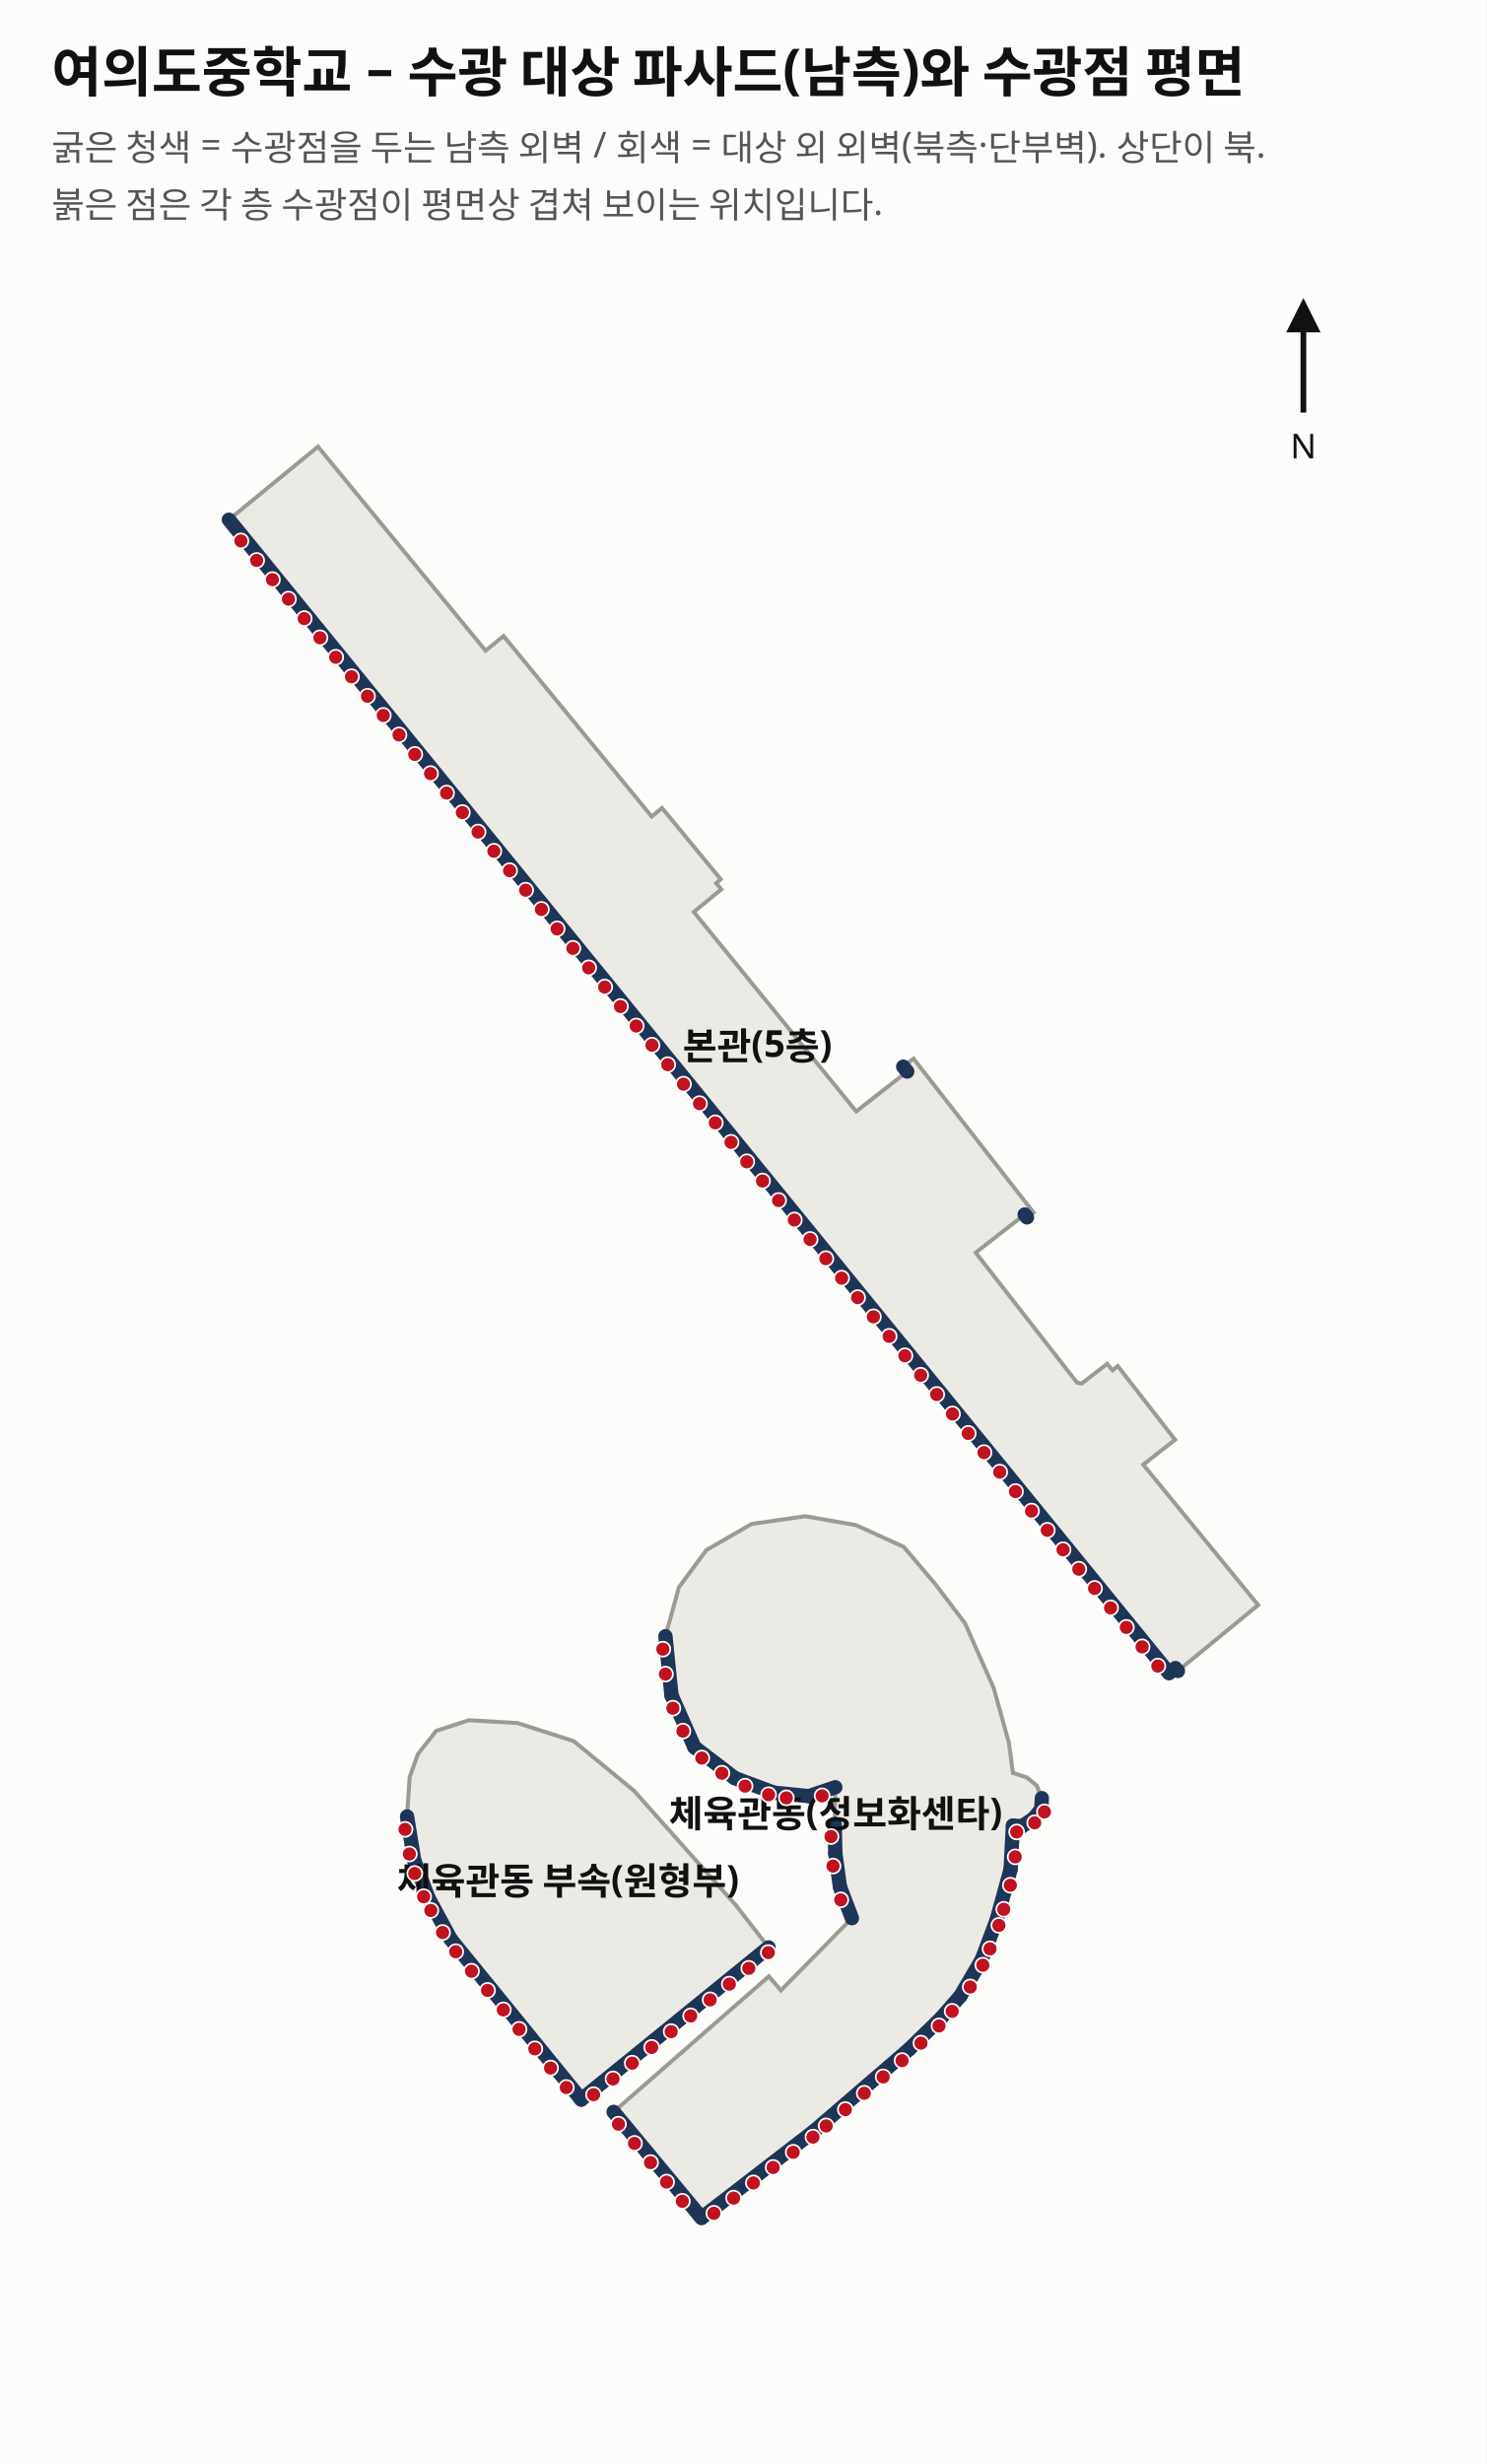
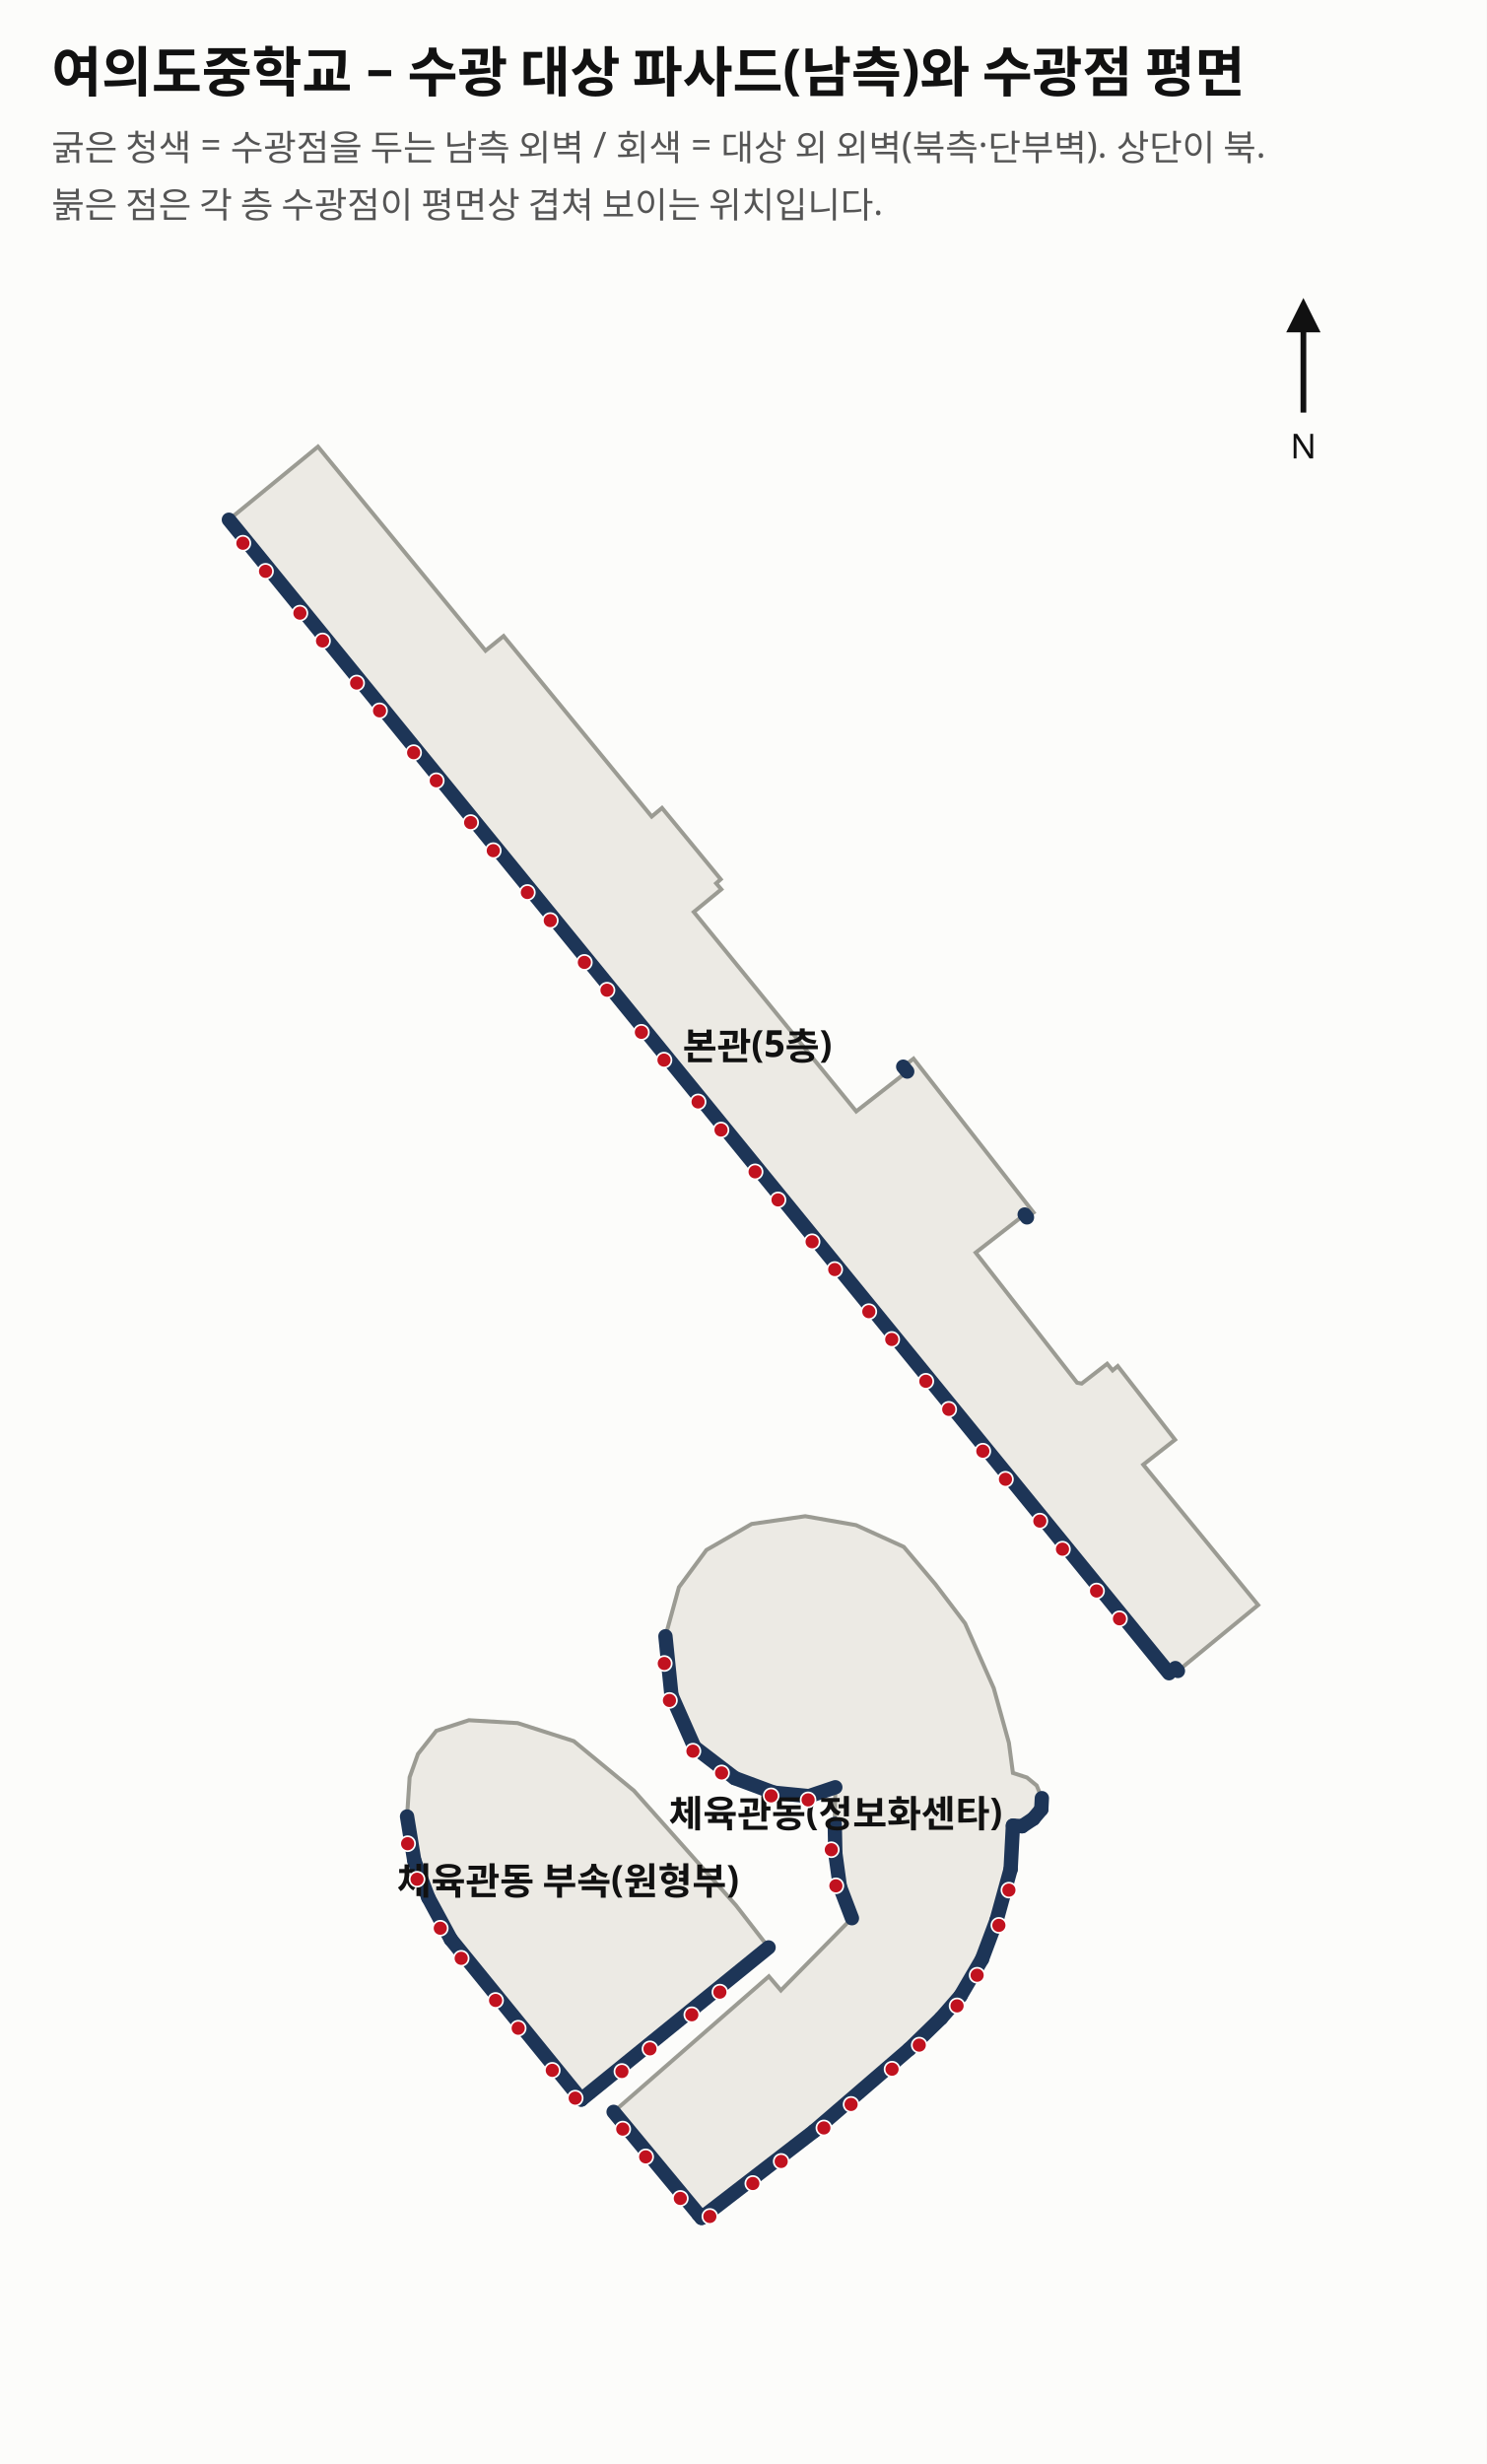
<svg xmlns="http://www.w3.org/2000/svg" width="519" height="860" viewBox="0 0 519 860">
  <rect width="100%" height="100%" fill="#fcfcfa" />
  <text x="18" y="32" font-family="sans-serif" font-size="19" font-weight="bold" fill="#111">여의도중학교 – 수광 대상 파사드(남측)와 수광점 평면</text>
  <text x="18" y="56" font-family="sans-serif" font-size="12.5" fill="#555">굵은 청색 = 수광점을 두는 남측 외벽 / 회색 = 대상 외 외벽(북측·단부벽). 상단이 북.</text>
  <text x="18" y="76" font-family="sans-serif" font-size="12.5" fill="#555">붉은 점은 각 층 수광점이 평면상 겹쳐 보이는 위치입니다.</text>
  <polygon points="111.0,155.9 169.5,227.1 175.8,222.0 227.5,285.0 231.1,282.0 251.6,306.9 250.0,308.3 251.8,310.4 242.2,318.3 298.9,387.9 316.7,374.0 315.3,372.3 318.9,369.5 360.8,423.2 358.5,424.9 357.7,423.9 340.6,437.2 376.0,482.6 377.6,482.9 386.5,476.0 388.4,478.3 390.2,476.8 410.2,502.5 399.1,511.2 399.5,511.7 439.2,560.2 411.2,583.2 410.3,582.2 408.1,584.0 79.9,181.4 111.0,155.9" fill="#eceae4" stroke="#9b9b93" stroke-width="1.4" />
  <line x1="408.1" y1="584.0" x2="79.9" y2="181.4" stroke="#1d3557" stroke-width="5" stroke-linecap="round" />
  <line x1="316.7" y1="374.0" x2="315.3" y2="372.3" stroke="#1d3557" stroke-width="5" stroke-linecap="round" />
  <line x1="358.5" y1="424.9" x2="357.7" y2="423.9" stroke="#1d3557" stroke-width="5" stroke-linecap="round" />
  <line x1="411.2" y1="583.2" x2="410.3" y2="582.2" stroke="#1d3557" stroke-width="5" stroke-linecap="round" />
  <text x="264.4" y="369.8" font-family="sans-serif" font-size="13" font-weight="bold" text-anchor="middle" fill="#111">본관(5층)</text>
  <polygon points="361.9,623.2 363.7,627.6 363.5,631.5 360.7,634.8 356.8,637.4 353.6,637.2 352.8,652.4 347.9,670.2 342.8,683.8 335.3,696.6 328.5,704.4 317.4,715.2 284.2,743.8 244.9,774.1 243.8,772.8 214.2,737.1 268.4,689.8 272.6,694.7 297.4,669.5 293.2,658.5 291.6,646.8 291.4,636.6 291.6,623.8 282.4,626.9 270.2,625.7 256.5,620.6 242.4,609.8 234.4,591.7 232.3,571.1 237.0,554.0 246.6,541.0 262.4,531.9 281.1,529.2 298.8,532.3 315.5,539.9 326.5,552.9 336.9,566.6 346.9,589.2 352.2,608.3 353.6,618.8 358.5,620.4 361.9,623.2" fill="#eceae4" stroke="#9b9b93" stroke-width="1.4" />
  <line x1="232.3" y1="571.1" x2="234.4" y2="591.7" stroke="#1d3557" stroke-width="5" stroke-linecap="round" />
  <line x1="234.4" y1="591.7" x2="242.4" y2="609.8" stroke="#1d3557" stroke-width="5" stroke-linecap="round" />
  <line x1="242.4" y1="609.8" x2="256.5" y2="620.6" stroke="#1d3557" stroke-width="5" stroke-linecap="round" />
  <line x1="256.5" y1="620.6" x2="270.2" y2="625.7" stroke="#1d3557" stroke-width="5" stroke-linecap="round" />
  <line x1="270.2" y1="625.7" x2="282.4" y2="626.9" stroke="#1d3557" stroke-width="5" stroke-linecap="round" />
  <line x1="282.4" y1="626.9" x2="291.6" y2="623.8" stroke="#1d3557" stroke-width="5" stroke-linecap="round" />
  <line x1="291.4" y1="636.6" x2="291.6" y2="646.8" stroke="#1d3557" stroke-width="5" stroke-linecap="round" />
  <line x1="291.6" y1="646.8" x2="293.2" y2="658.5" stroke="#1d3557" stroke-width="5" stroke-linecap="round" />
  <line x1="293.2" y1="658.5" x2="297.4" y2="669.5" stroke="#1d3557" stroke-width="5" stroke-linecap="round" />
  <line x1="214.2" y1="737.1" x2="243.8" y2="772.8" stroke="#1d3557" stroke-width="5" stroke-linecap="round" />
  <line x1="243.8" y1="772.8" x2="244.9" y2="774.1" stroke="#1d3557" stroke-width="5" stroke-linecap="round" />
  <line x1="244.9" y1="774.1" x2="284.2" y2="743.8" stroke="#1d3557" stroke-width="5" stroke-linecap="round" />
  <line x1="284.2" y1="743.8" x2="317.4" y2="715.2" stroke="#1d3557" stroke-width="5" stroke-linecap="round" />
  <line x1="317.4" y1="715.2" x2="328.5" y2="704.4" stroke="#1d3557" stroke-width="5" stroke-linecap="round" />
  <line x1="328.5" y1="704.4" x2="335.3" y2="696.6" stroke="#1d3557" stroke-width="5" stroke-linecap="round" />
  <line x1="335.3" y1="696.6" x2="342.8" y2="683.8" stroke="#1d3557" stroke-width="5" stroke-linecap="round" />
  <line x1="342.8" y1="683.8" x2="347.9" y2="670.2" stroke="#1d3557" stroke-width="5" stroke-linecap="round" />
  <line x1="347.9" y1="670.2" x2="352.8" y2="652.4" stroke="#1d3557" stroke-width="5" stroke-linecap="round" />
  <line x1="352.8" y1="652.4" x2="353.6" y2="637.2" stroke="#1d3557" stroke-width="5" stroke-linecap="round" />
  <line x1="353.6" y1="637.2" x2="356.8" y2="637.4" stroke="#1d3557" stroke-width="5" stroke-linecap="round" />
  <line x1="356.8" y1="637.4" x2="360.7" y2="634.8" stroke="#1d3557" stroke-width="5" stroke-linecap="round" />
  <line x1="360.7" y1="634.8" x2="363.5" y2="631.5" stroke="#1d3557" stroke-width="5" stroke-linecap="round" />
  <line x1="363.5" y1="631.5" x2="363.7" y2="627.6" stroke="#1d3557" stroke-width="5" stroke-linecap="round" />
  <text x="291.7" y="637.7" font-family="sans-serif" font-size="13" font-weight="bold" text-anchor="middle" fill="#111">체육관동(정보화센타)</text>
  <polygon points="268.3,679.7 202.9,732.8 157.4,676.9 149.5,662.3 144.6,649.3 142.1,634.0 143.0,620.3 145.9,612.2 152.3,604.1 163.7,600.4 180.7,601.4 200.3,607.7 221.3,625.0 256.9,665.0 268.3,679.7" fill="#eceae4" stroke="#9b9b93" stroke-width="1.4" />
  <line x1="142.1" y1="634.0" x2="144.6" y2="649.3" stroke="#1d3557" stroke-width="5" stroke-linecap="round" />
  <line x1="144.6" y1="649.3" x2="149.5" y2="662.3" stroke="#1d3557" stroke-width="5" stroke-linecap="round" />
  <line x1="149.5" y1="662.3" x2="157.4" y2="676.9" stroke="#1d3557" stroke-width="5" stroke-linecap="round" />
  <line x1="157.4" y1="676.9" x2="202.9" y2="732.8" stroke="#1d3557" stroke-width="5" stroke-linecap="round" />
  <line x1="202.9" y1="732.8" x2="268.3" y2="679.7" stroke="#1d3557" stroke-width="5" stroke-linecap="round" />
  <text x="198.3" y="661.2" font-family="sans-serif" font-size="13" font-weight="bold" text-anchor="middle" fill="#111">체육관동 부속(원형부)</text>
-   <circle cx="404.2" cy="581.5" r="2.6" fill="#c1121f" stroke="#fff" stroke-width="0.6" />
-   <circle cx="398.7" cy="574.8" r="2.6" fill="#c1121f" stroke="#fff" stroke-width="0.6" />
-   <circle cx="393.2" cy="568.0" r="2.6" fill="#c1121f" stroke="#fff" stroke-width="0.6" />
-   <circle cx="387.7" cy="561.2" r="2.6" fill="#c1121f" stroke="#fff" stroke-width="0.6" />
-   <circle cx="382.1" cy="554.4" r="2.6" fill="#c1121f" stroke="#fff" stroke-width="0.6" />
-   <circle cx="376.6" cy="547.7" r="2.6" fill="#c1121f" stroke="#fff" stroke-width="0.6" />
-   <circle cx="371.1" cy="540.9" r="2.6" fill="#c1121f" stroke="#fff" stroke-width="0.6" />
-   <circle cx="365.6" cy="534.1" r="2.6" fill="#c1121f" stroke="#fff" stroke-width="0.6" />
-   <circle cx="360.1" cy="527.4" r="2.6" fill="#c1121f" stroke="#fff" stroke-width="0.6" />
-   <circle cx="354.5" cy="520.6" r="2.6" fill="#c1121f" stroke="#fff" stroke-width="0.6" />
-   <circle cx="349.0" cy="513.8" r="2.6" fill="#c1121f" stroke="#fff" stroke-width="0.6" />
-   <circle cx="343.5" cy="507.0" r="2.6" fill="#c1121f" stroke="#fff" stroke-width="0.6" />
-   <circle cx="338.0" cy="500.3" r="2.6" fill="#c1121f" stroke="#fff" stroke-width="0.6" />
-   <circle cx="332.5" cy="493.5" r="2.6" fill="#c1121f" stroke="#fff" stroke-width="0.6" />
-   <circle cx="327.0" cy="486.7" r="2.6" fill="#c1121f" stroke="#fff" stroke-width="0.6" />
-   <circle cx="321.4" cy="480.0" r="2.6" fill="#c1121f" stroke="#fff" stroke-width="0.6" />
-   <circle cx="315.9" cy="473.2" r="2.6" fill="#c1121f" stroke="#fff" stroke-width="0.6" />
-   <circle cx="310.4" cy="466.4" r="2.6" fill="#c1121f" stroke="#fff" stroke-width="0.6" />
-   <circle cx="304.9" cy="459.6" r="2.6" fill="#c1121f" stroke="#fff" stroke-width="0.6" />
-   <circle cx="299.4" cy="452.9" r="2.6" fill="#c1121f" stroke="#fff" stroke-width="0.6" />
-   <circle cx="293.8" cy="446.1" r="2.6" fill="#c1121f" stroke="#fff" stroke-width="0.6" />
-   <circle cx="288.3" cy="439.3" r="2.6" fill="#c1121f" stroke="#fff" stroke-width="0.6" />
-   <circle cx="282.8" cy="432.6" r="2.6" fill="#c1121f" stroke="#fff" stroke-width="0.6" />
-   <circle cx="277.3" cy="425.8" r="2.6" fill="#c1121f" stroke="#fff" stroke-width="0.6" />
-   <circle cx="271.8" cy="419.0" r="2.6" fill="#c1121f" stroke="#fff" stroke-width="0.6" />
-   <circle cx="266.2" cy="412.2" r="2.6" fill="#c1121f" stroke="#fff" stroke-width="0.6" />
-   <circle cx="260.7" cy="405.5" r="2.6" fill="#c1121f" stroke="#fff" stroke-width="0.6" />
-   <circle cx="255.2" cy="398.7" r="2.6" fill="#c1121f" stroke="#fff" stroke-width="0.6" />
-   <circle cx="249.7" cy="391.9" r="2.6" fill="#c1121f" stroke="#fff" stroke-width="0.6" />
-   <circle cx="244.2" cy="385.2" r="2.6" fill="#c1121f" stroke="#fff" stroke-width="0.6" />
-   <circle cx="238.6" cy="378.4" r="2.6" fill="#c1121f" stroke="#fff" stroke-width="0.6" />
-   <circle cx="233.1" cy="371.6" r="2.6" fill="#c1121f" stroke="#fff" stroke-width="0.6" />
-   <circle cx="227.6" cy="364.8" r="2.6" fill="#c1121f" stroke="#fff" stroke-width="0.6" />
-   <circle cx="222.1" cy="358.1" r="2.6" fill="#c1121f" stroke="#fff" stroke-width="0.6" />
-   <circle cx="216.6" cy="351.3" r="2.6" fill="#c1121f" stroke="#fff" stroke-width="0.6" />
-   <circle cx="211.1" cy="344.5" r="2.6" fill="#c1121f" stroke="#fff" stroke-width="0.6" />
-   <circle cx="205.5" cy="337.8" r="2.6" fill="#c1121f" stroke="#fff" stroke-width="0.6" />
-   <circle cx="200.0" cy="331.0" r="2.6" fill="#c1121f" stroke="#fff" stroke-width="0.6" />
-   <circle cx="194.5" cy="324.2" r="2.6" fill="#c1121f" stroke="#fff" stroke-width="0.6" />
-   <circle cx="189.0" cy="317.4" r="2.6" fill="#c1121f" stroke="#fff" stroke-width="0.6" />
-   <circle cx="183.5" cy="310.7" r="2.6" fill="#c1121f" stroke="#fff" stroke-width="0.6" />
-   <circle cx="177.9" cy="303.9" r="2.6" fill="#c1121f" stroke="#fff" stroke-width="0.6" />
-   <circle cx="172.4" cy="297.1" r="2.6" fill="#c1121f" stroke="#fff" stroke-width="0.6" />
-   <circle cx="166.9" cy="290.4" r="2.6" fill="#c1121f" stroke="#fff" stroke-width="0.6" />
-   <circle cx="161.4" cy="283.6" r="2.6" fill="#c1121f" stroke="#fff" stroke-width="0.6" />
-   <circle cx="155.9" cy="276.8" r="2.6" fill="#c1121f" stroke="#fff" stroke-width="0.6" />
-   <circle cx="150.3" cy="270.0" r="2.6" fill="#c1121f" stroke="#fff" stroke-width="0.6" />
-   <circle cx="144.8" cy="263.3" r="2.6" fill="#c1121f" stroke="#fff" stroke-width="0.6" />
-   <circle cx="139.3" cy="256.5" r="2.6" fill="#c1121f" stroke="#fff" stroke-width="0.6" />
-   <circle cx="133.8" cy="249.7" r="2.6" fill="#c1121f" stroke="#fff" stroke-width="0.6" />
-   <circle cx="128.3" cy="243.0" r="2.6" fill="#c1121f" stroke="#fff" stroke-width="0.6" />
-   <circle cx="122.7" cy="236.2" r="2.6" fill="#c1121f" stroke="#fff" stroke-width="0.6" />
-   <circle cx="117.2" cy="229.4" r="2.6" fill="#c1121f" stroke="#fff" stroke-width="0.6" />
-   <circle cx="111.7" cy="222.6" r="2.6" fill="#c1121f" stroke="#fff" stroke-width="0.6" />
-   <circle cx="106.2" cy="215.9" r="2.6" fill="#c1121f" stroke="#fff" stroke-width="0.6" />
-   <circle cx="100.7" cy="209.1" r="2.6" fill="#c1121f" stroke="#fff" stroke-width="0.6" />
-   <circle cx="95.1" cy="202.3" r="2.6" fill="#c1121f" stroke="#fff" stroke-width="0.6" />
-   <circle cx="89.6" cy="195.6" r="2.6" fill="#c1121f" stroke="#fff" stroke-width="0.6" />
-   <circle cx="84.1" cy="188.8" r="2.6" fill="#c1121f" stroke="#fff" stroke-width="0.6" />
-   <circle cx="231.4" cy="575.6" r="2.6" fill="#c1121f" stroke="#fff" stroke-width="0.6" />
-   <circle cx="232.3" cy="584.3" r="2.6" fill="#c1121f" stroke="#fff" stroke-width="0.6" />
-   <circle cx="234.9" cy="596.2" r="2.6" fill="#c1121f" stroke="#fff" stroke-width="0.6" />
-   <circle cx="238.4" cy="604.2" r="2.6" fill="#c1121f" stroke="#fff" stroke-width="0.6" />
-   <circle cx="245.0" cy="613.6" r="2.6" fill="#c1121f" stroke="#fff" stroke-width="0.6" />
-   <circle cx="252.0" cy="618.9" r="2.6" fill="#c1121f" stroke="#fff" stroke-width="0.6" />
-   <circle cx="260.1" cy="623.4" r="2.6" fill="#c1121f" stroke="#fff" stroke-width="0.6" />
-   <circle cx="268.3" cy="626.4" r="2.6" fill="#c1121f" stroke="#fff" stroke-width="0.6" />
-   <circle cx="274.5" cy="627.5" r="2.6" fill="#c1121f" stroke="#fff" stroke-width="0.6" />
-   <circle cx="287.0" cy="626.8" r="2.6" fill="#c1121f" stroke="#fff" stroke-width="0.6" />
-   <circle cx="290.1" cy="641.0" r="2.6" fill="#c1121f" stroke="#fff" stroke-width="0.6" />
-   <circle cx="290.8" cy="651.3" r="2.6" fill="#c1121f" stroke="#fff" stroke-width="0.6" />
-   <circle cx="293.5" cy="663.1" r="2.6" fill="#c1121f" stroke="#fff" stroke-width="0.6" />
-   <circle cx="215.9" cy="741.4" r="2.6" fill="#c1121f" stroke="#fff" stroke-width="0.6" />
-   <circle cx="221.5" cy="748.1" r="2.6" fill="#c1121f" stroke="#fff" stroke-width="0.6" />
-   <circle cx="227.1" cy="754.8" r="2.6" fill="#c1121f" stroke="#fff" stroke-width="0.6" />
-   <circle cx="232.7" cy="761.6" r="2.6" fill="#c1121f" stroke="#fff" stroke-width="0.6" />
-   <circle cx="238.2" cy="768.3" r="2.6" fill="#c1121f" stroke="#fff" stroke-width="0.6" />
-   <circle cx="249.2" cy="772.5" r="2.6" fill="#c1121f" stroke="#fff" stroke-width="0.6" />
-   <circle cx="256.1" cy="767.2" r="2.6" fill="#c1121f" stroke="#fff" stroke-width="0.6" />
-   <circle cx="263.0" cy="761.9" r="2.6" fill="#c1121f" stroke="#fff" stroke-width="0.6" />
-   <circle cx="269.9" cy="756.5" r="2.6" fill="#c1121f" stroke="#fff" stroke-width="0.6" />
-   <circle cx="276.9" cy="751.2" r="2.6" fill="#c1121f" stroke="#fff" stroke-width="0.6" />
-   <circle cx="283.8" cy="745.9" r="2.6" fill="#c1121f" stroke="#fff" stroke-width="0.6" />
-   <circle cx="288.4" cy="742.0" r="2.6" fill="#c1121f" stroke="#fff" stroke-width="0.6" />
-   <circle cx="295.1" cy="736.3" r="2.6" fill="#c1121f" stroke="#fff" stroke-width="0.6" />
-   <circle cx="301.7" cy="730.6" r="2.6" fill="#c1121f" stroke="#fff" stroke-width="0.6" />
-   <circle cx="308.3" cy="724.9" r="2.6" fill="#c1121f" stroke="#fff" stroke-width="0.6" />
-   <circle cx="314.9" cy="719.2" r="2.6" fill="#c1121f" stroke="#fff" stroke-width="0.6" />
-   <circle cx="321.5" cy="713.1" r="2.6" fill="#c1121f" stroke="#fff" stroke-width="0.6" />
-   <circle cx="327.8" cy="707.1" r="2.6" fill="#c1121f" stroke="#fff" stroke-width="0.6" />
-   <circle cx="332.4" cy="702.0" r="2.6" fill="#c1121f" stroke="#fff" stroke-width="0.6" />
-   <circle cx="338.7" cy="693.5" r="2.6" fill="#c1121f" stroke="#fff" stroke-width="0.6" />
-   <circle cx="343.1" cy="685.9" r="2.6" fill="#c1121f" stroke="#fff" stroke-width="0.6" />
-   <circle cx="345.6" cy="680.2" r="2.6" fill="#c1121f" stroke="#fff" stroke-width="0.6" />
+   <circle cx="84.8" cy="189.6" r="2.6" fill="#c1121f" stroke="#fff" stroke-width="0.6" />
+   <circle cx="92.7" cy="199.4" r="2.6" fill="#c1121f" stroke="#fff" stroke-width="0.6" />
+   <circle cx="104.7" cy="214.0" r="2.6" fill="#c1121f" stroke="#fff" stroke-width="0.6" />
+   <circle cx="112.6" cy="223.7" r="2.6" fill="#c1121f" stroke="#fff" stroke-width="0.6" />
+   <circle cx="124.5" cy="238.4" r="2.6" fill="#c1121f" stroke="#fff" stroke-width="0.6" />
+   <circle cx="132.5" cy="248.1" r="2.6" fill="#c1121f" stroke="#fff" stroke-width="0.6" />
+   <circle cx="144.4" cy="262.7" r="2.6" fill="#c1121f" stroke="#fff" stroke-width="0.6" />
+   <circle cx="152.3" cy="272.5" r="2.6" fill="#c1121f" stroke="#fff" stroke-width="0.6" />
+   <circle cx="164.3" cy="287.1" r="2.6" fill="#c1121f" stroke="#fff" stroke-width="0.6" />
+   <circle cx="172.2" cy="296.9" r="2.6" fill="#c1121f" stroke="#fff" stroke-width="0.6" />
+   <circle cx="184.1" cy="311.5" r="2.6" fill="#c1121f" stroke="#fff" stroke-width="0.6" />
+   <circle cx="192.1" cy="321.3" r="2.6" fill="#c1121f" stroke="#fff" stroke-width="0.6" />
+   <circle cx="204.0" cy="335.9" r="2.6" fill="#c1121f" stroke="#fff" stroke-width="0.6" />
+   <circle cx="211.9" cy="345.6" r="2.6" fill="#c1121f" stroke="#fff" stroke-width="0.6" />
+   <circle cx="223.9" cy="360.3" r="2.6" fill="#c1121f" stroke="#fff" stroke-width="0.6" />
+   <circle cx="231.8" cy="370.0" r="2.6" fill="#c1121f" stroke="#fff" stroke-width="0.6" />
+   <circle cx="243.7" cy="384.6" r="2.6" fill="#c1121f" stroke="#fff" stroke-width="0.6" />
+   <circle cx="251.7" cy="394.4" r="2.6" fill="#c1121f" stroke="#fff" stroke-width="0.6" />
+   <circle cx="263.6" cy="409.0" r="2.6" fill="#c1121f" stroke="#fff" stroke-width="0.6" />
+   <circle cx="271.6" cy="418.8" r="2.6" fill="#c1121f" stroke="#fff" stroke-width="0.6" />
+   <circle cx="283.5" cy="433.4" r="2.6" fill="#c1121f" stroke="#fff" stroke-width="0.6" />
+   <circle cx="291.4" cy="443.1" r="2.6" fill="#c1121f" stroke="#fff" stroke-width="0.6" />
+   <circle cx="303.3" cy="457.8" r="2.6" fill="#c1121f" stroke="#fff" stroke-width="0.6" />
+   <circle cx="311.3" cy="467.5" r="2.6" fill="#c1121f" stroke="#fff" stroke-width="0.6" />
+   <circle cx="323.2" cy="482.1" r="2.6" fill="#c1121f" stroke="#fff" stroke-width="0.6" />
+   <circle cx="331.2" cy="491.9" r="2.6" fill="#c1121f" stroke="#fff" stroke-width="0.6" />
+   <circle cx="343.1" cy="506.5" r="2.6" fill="#c1121f" stroke="#fff" stroke-width="0.6" />
+   <circle cx="351.0" cy="516.3" r="2.6" fill="#c1121f" stroke="#fff" stroke-width="0.6" />
+   <circle cx="363.0" cy="530.9" r="2.6" fill="#c1121f" stroke="#fff" stroke-width="0.6" />
+   <circle cx="370.9" cy="540.7" r="2.6" fill="#c1121f" stroke="#fff" stroke-width="0.6" />
+   <circle cx="382.8" cy="555.3" r="2.6" fill="#c1121f" stroke="#fff" stroke-width="0.6" />
+   <circle cx="390.8" cy="565.0" r="2.6" fill="#c1121f" stroke="#fff" stroke-width="0.6" />
+   <circle cx="231.9" cy="580.6" r="2.6" fill="#c1121f" stroke="#fff" stroke-width="0.6" />
+   <circle cx="233.7" cy="593.5" r="2.6" fill="#c1121f" stroke="#fff" stroke-width="0.6" />
+   <circle cx="241.9" cy="611.2" r="2.6" fill="#c1121f" stroke="#fff" stroke-width="0.6" />
+   <circle cx="251.9" cy="618.8" r="2.6" fill="#c1121f" stroke="#fff" stroke-width="0.6" />
+   <circle cx="269.2" cy="626.8" r="2.6" fill="#c1121f" stroke="#fff" stroke-width="0.6" />
+   <circle cx="282.1" cy="628.2" r="2.6" fill="#c1121f" stroke="#fff" stroke-width="0.6" />
+   <circle cx="290.2" cy="645.6" r="2.6" fill="#c1121f" stroke="#fff" stroke-width="0.6" />
+   <circle cx="291.8" cy="658.2" r="2.6" fill="#c1121f" stroke="#fff" stroke-width="0.6" />
+   <circle cx="217.4" cy="743.1" r="2.6" fill="#c1121f" stroke="#fff" stroke-width="0.6" />
+   <circle cx="225.4" cy="752.8" r="2.6" fill="#c1121f" stroke="#fff" stroke-width="0.6" />
+   <circle cx="237.5" cy="767.3" r="2.6" fill="#c1121f" stroke="#fff" stroke-width="0.6" />
+   <circle cx="247.8" cy="773.6" r="2.6" fill="#c1121f" stroke="#fff" stroke-width="0.6" />
+   <circle cx="262.8" cy="762.1" r="2.6" fill="#c1121f" stroke="#fff" stroke-width="0.6" />
+   <circle cx="272.7" cy="754.4" r="2.6" fill="#c1121f" stroke="#fff" stroke-width="0.6" />
+   <circle cx="287.6" cy="742.7" r="2.6" fill="#c1121f" stroke="#fff" stroke-width="0.6" />
+   <circle cx="297.1" cy="734.5" r="2.6" fill="#c1121f" stroke="#fff" stroke-width="0.6" />
+   <circle cx="311.4" cy="722.2" r="2.6" fill="#c1121f" stroke="#fff" stroke-width="0.6" />
+   <circle cx="320.9" cy="713.8" r="2.6" fill="#c1121f" stroke="#fff" stroke-width="0.6" />
+   <circle cx="334.1" cy="700.1" r="2.6" fill="#c1121f" stroke="#fff" stroke-width="0.6" />
+   <circle cx="341.1" cy="689.4" r="2.6" fill="#c1121f" stroke="#fff" stroke-width="0.6" />
  <circle cx="348.7" cy="672.0" r="2.6" fill="#c1121f" stroke="#fff" stroke-width="0.6" />
-   <circle cx="350.4" cy="666.4" r="2.6" fill="#c1121f" stroke="#fff" stroke-width="0.6" />
-   <circle cx="352.7" cy="658.0" r="2.6" fill="#c1121f" stroke="#fff" stroke-width="0.6" />
-   <circle cx="354.4" cy="648.1" r="2.6" fill="#c1121f" stroke="#fff" stroke-width="0.6" />
-   <circle cx="354.9" cy="639.4" r="2.6" fill="#c1121f" stroke="#fff" stroke-width="0.6" />
-   <circle cx="361.2" cy="636.2" r="2.6" fill="#c1121f" stroke="#fff" stroke-width="0.6" />
-   <circle cx="364.6" cy="632.4" r="2.6" fill="#c1121f" stroke="#fff" stroke-width="0.6" />
-   <circle cx="141.4" cy="638.5" r="2.6" fill="#c1121f" stroke="#fff" stroke-width="0.6" />
-   <circle cx="142.9" cy="647.1" r="2.6" fill="#c1121f" stroke="#fff" stroke-width="0.6" />
-   <circle cx="144.8" cy="653.9" r="2.6" fill="#c1121f" stroke="#fff" stroke-width="0.6" />
-   <circle cx="147.9" cy="662.0" r="2.6" fill="#c1121f" stroke="#fff" stroke-width="0.6" />
-   <circle cx="150.4" cy="666.8" r="2.6" fill="#c1121f" stroke="#fff" stroke-width="0.6" />
-   <circle cx="154.5" cy="674.5" r="2.6" fill="#c1121f" stroke="#fff" stroke-width="0.6" />
-   <circle cx="159.1" cy="681.2" r="2.6" fill="#c1121f" stroke="#fff" stroke-width="0.6" />
-   <circle cx="164.6" cy="688.0" r="2.6" fill="#c1121f" stroke="#fff" stroke-width="0.6" />
-   <circle cx="170.2" cy="694.7" r="2.6" fill="#c1121f" stroke="#fff" stroke-width="0.6" />
-   <circle cx="175.7" cy="701.5" r="2.6" fill="#c1121f" stroke="#fff" stroke-width="0.6" />
-   <circle cx="181.2" cy="708.3" r="2.6" fill="#c1121f" stroke="#fff" stroke-width="0.6" />
-   <circle cx="186.7" cy="715.1" r="2.6" fill="#c1121f" stroke="#fff" stroke-width="0.6" />
-   <circle cx="192.2" cy="721.8" r="2.6" fill="#c1121f" stroke="#fff" stroke-width="0.6" />
-   <circle cx="197.7" cy="728.6" r="2.6" fill="#c1121f" stroke="#fff" stroke-width="0.6" />
-   <circle cx="207.2" cy="731.1" r="2.6" fill="#c1121f" stroke="#fff" stroke-width="0.6" />
-   <circle cx="214.0" cy="725.6" r="2.6" fill="#c1121f" stroke="#fff" stroke-width="0.6" />
-   <circle cx="220.7" cy="720.1" r="2.6" fill="#c1121f" stroke="#fff" stroke-width="0.6" />
-   <circle cx="227.5" cy="714.6" r="2.6" fill="#c1121f" stroke="#fff" stroke-width="0.6" />
-   <circle cx="234.3" cy="709.1" r="2.6" fill="#c1121f" stroke="#fff" stroke-width="0.6" />
-   <circle cx="241.1" cy="703.6" r="2.6" fill="#c1121f" stroke="#fff" stroke-width="0.6" />
-   <circle cx="247.9" cy="698.0" r="2.6" fill="#c1121f" stroke="#fff" stroke-width="0.6" />
-   <circle cx="254.6" cy="692.5" r="2.6" fill="#c1121f" stroke="#fff" stroke-width="0.6" />
-   <circle cx="261.4" cy="687.0" r="2.6" fill="#c1121f" stroke="#fff" stroke-width="0.6" />
-   <circle cx="268.2" cy="681.5" r="2.6" fill="#c1121f" stroke="#fff" stroke-width="0.6" />
+   <circle cx="352.2" cy="659.7" r="2.6" fill="#c1121f" stroke="#fff" stroke-width="0.6" />
+   <circle cx="142.3" cy="643.5" r="2.6" fill="#c1121f" stroke="#fff" stroke-width="0.6" />
+   <circle cx="145.6" cy="655.9" r="2.6" fill="#c1121f" stroke="#fff" stroke-width="0.6" />
+   <circle cx="153.7" cy="673.0" r="2.6" fill="#c1121f" stroke="#fff" stroke-width="0.6" />
+   <circle cx="161.0" cy="683.5" r="2.6" fill="#c1121f" stroke="#fff" stroke-width="0.6" />
+   <circle cx="173.0" cy="698.2" r="2.6" fill="#c1121f" stroke="#fff" stroke-width="0.6" />
+   <circle cx="180.9" cy="707.9" r="2.6" fill="#c1121f" stroke="#fff" stroke-width="0.6" />
+   <circle cx="192.8" cy="722.6" r="2.6" fill="#c1121f" stroke="#fff" stroke-width="0.6" />
+   <circle cx="200.8" cy="732.3" r="2.6" fill="#c1121f" stroke="#fff" stroke-width="0.6" />
+   <circle cx="217.1" cy="723.0" r="2.6" fill="#c1121f" stroke="#fff" stroke-width="0.6" />
+   <circle cx="226.9" cy="715.1" r="2.6" fill="#c1121f" stroke="#fff" stroke-width="0.6" />
+   <circle cx="241.5" cy="703.2" r="2.6" fill="#c1121f" stroke="#fff" stroke-width="0.6" />
+   <circle cx="251.3" cy="695.3" r="2.6" fill="#c1121f" stroke="#fff" stroke-width="0.6" />
  <g transform="translate(455,104)">
    <line x1="0" y1="40" x2="0" y2="6" stroke="#111" stroke-width="2" />
    <polygon points="0,0 -6,12 6,12" fill="#111" />
    <text x="0" y="56" font-family="sans-serif" font-size="12" text-anchor="middle" fill="#111">N</text>
  </g>
</svg>
